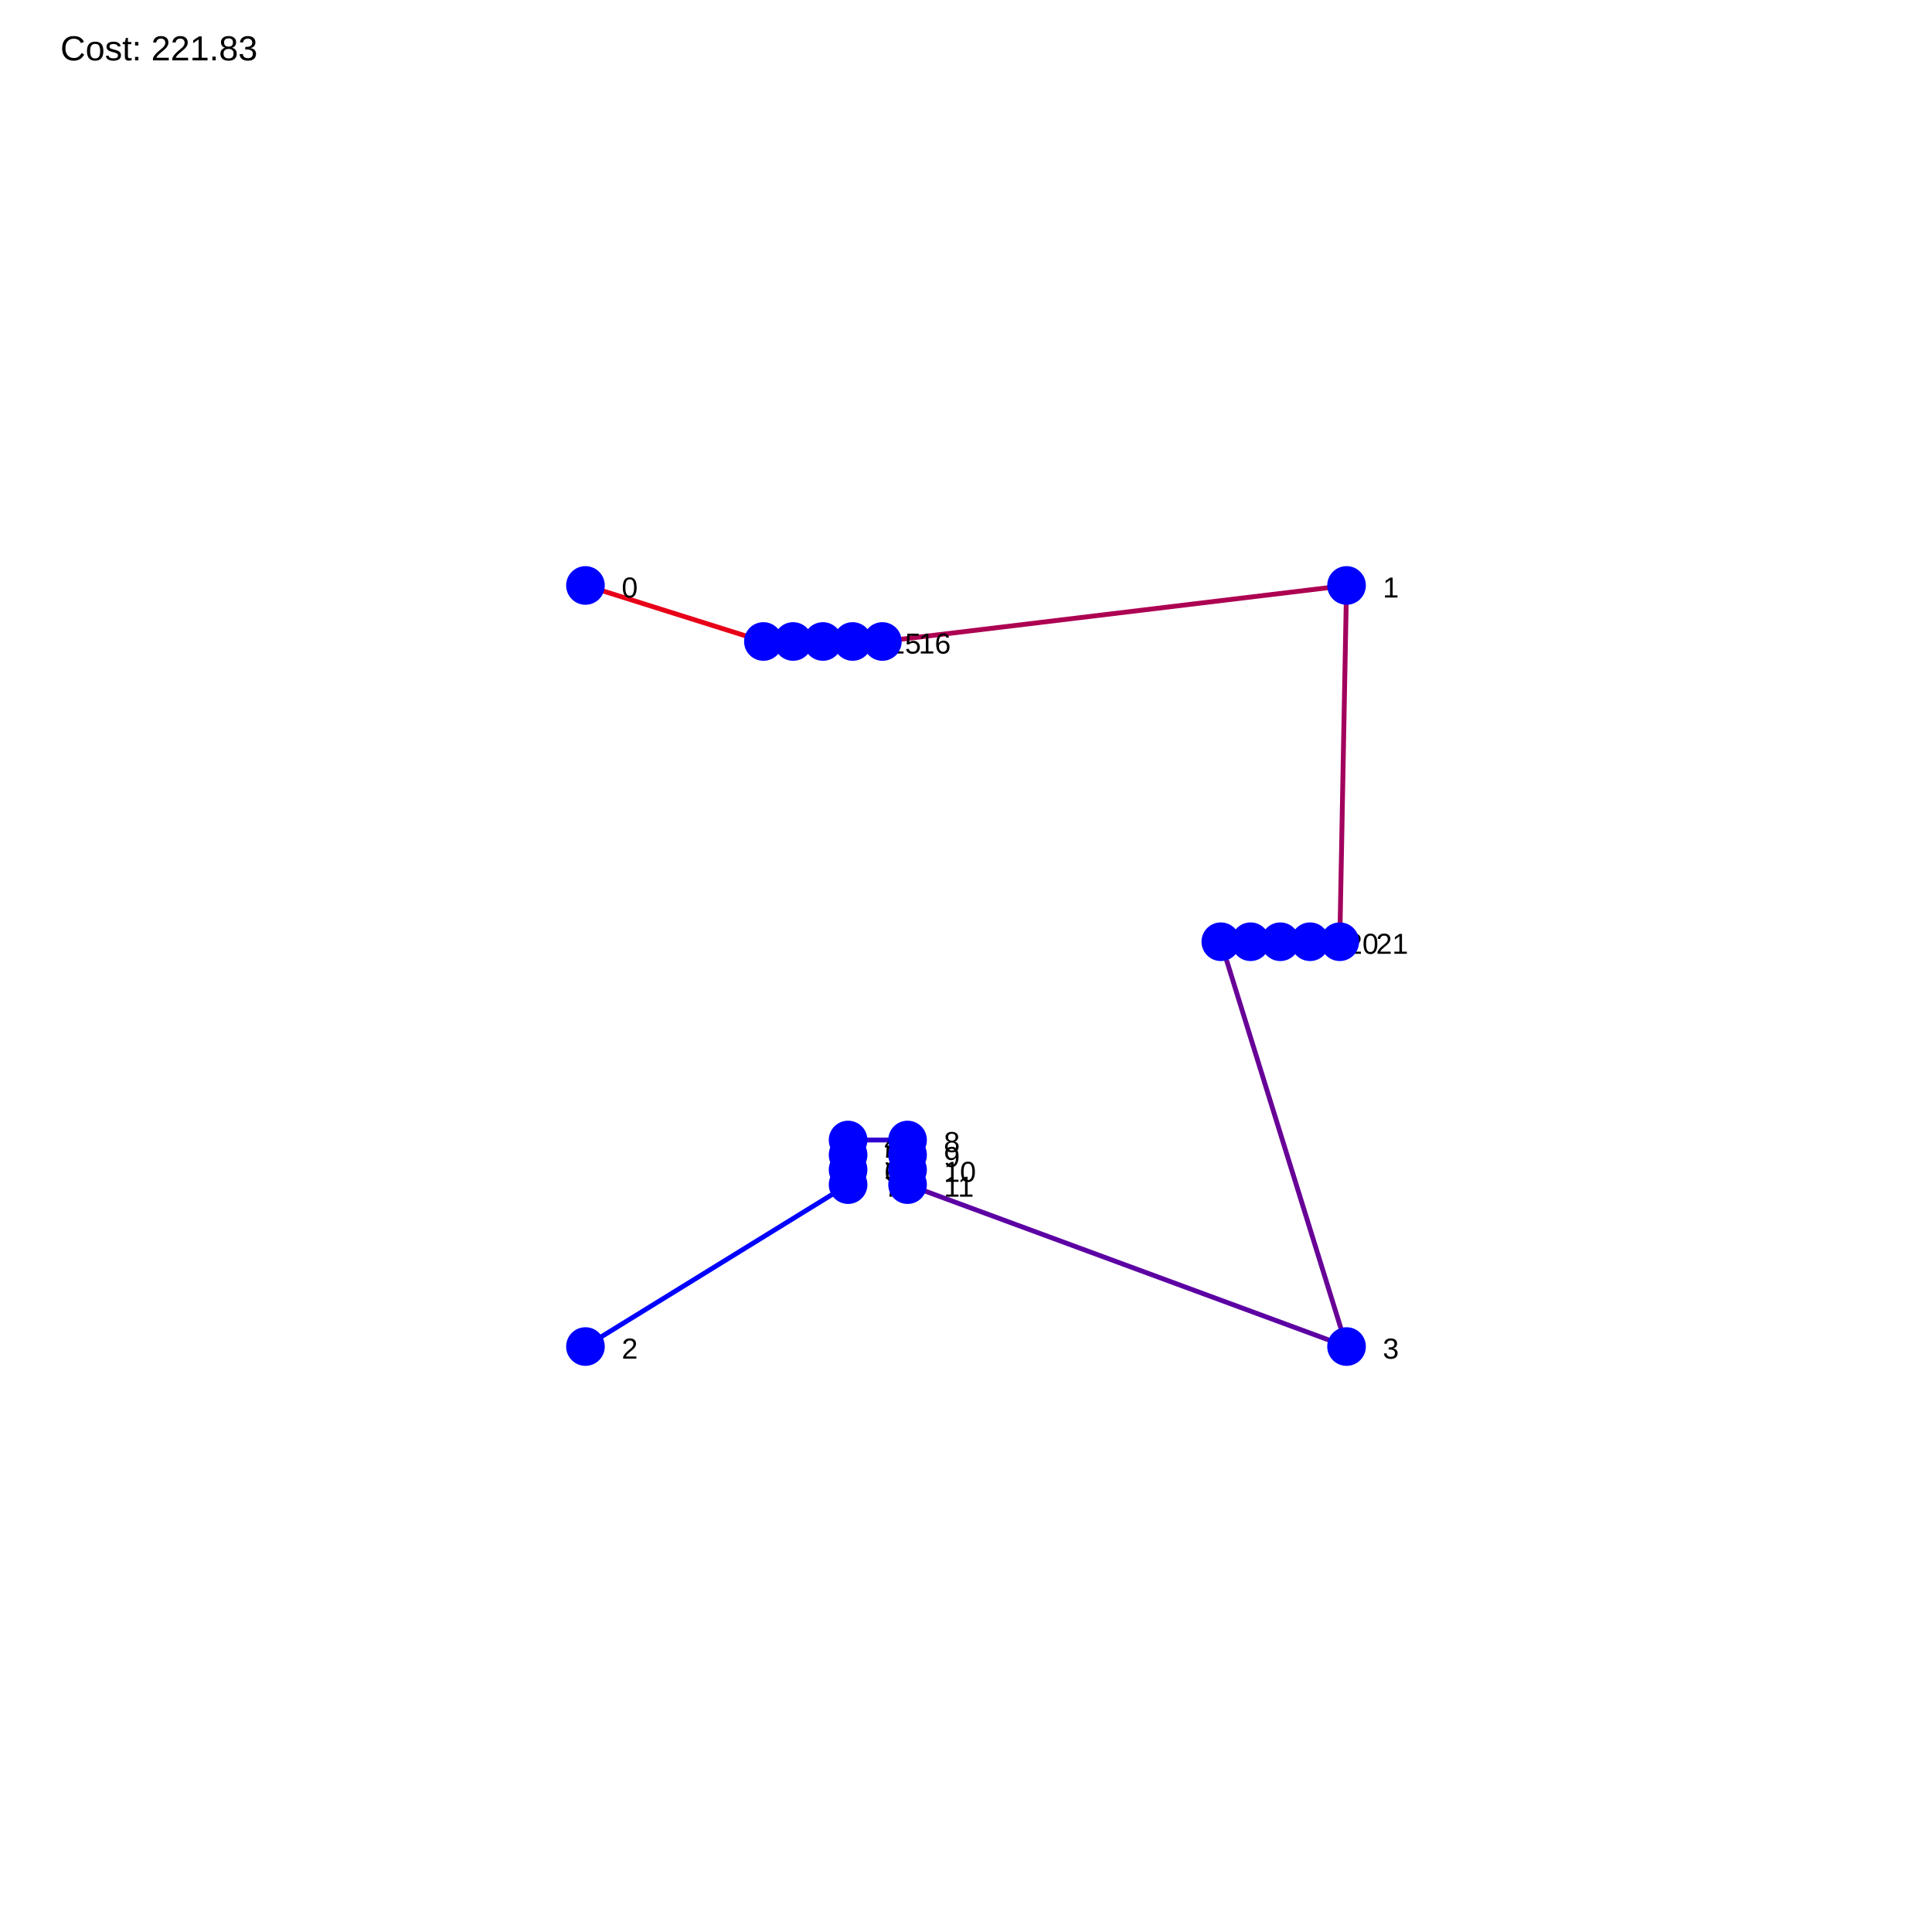
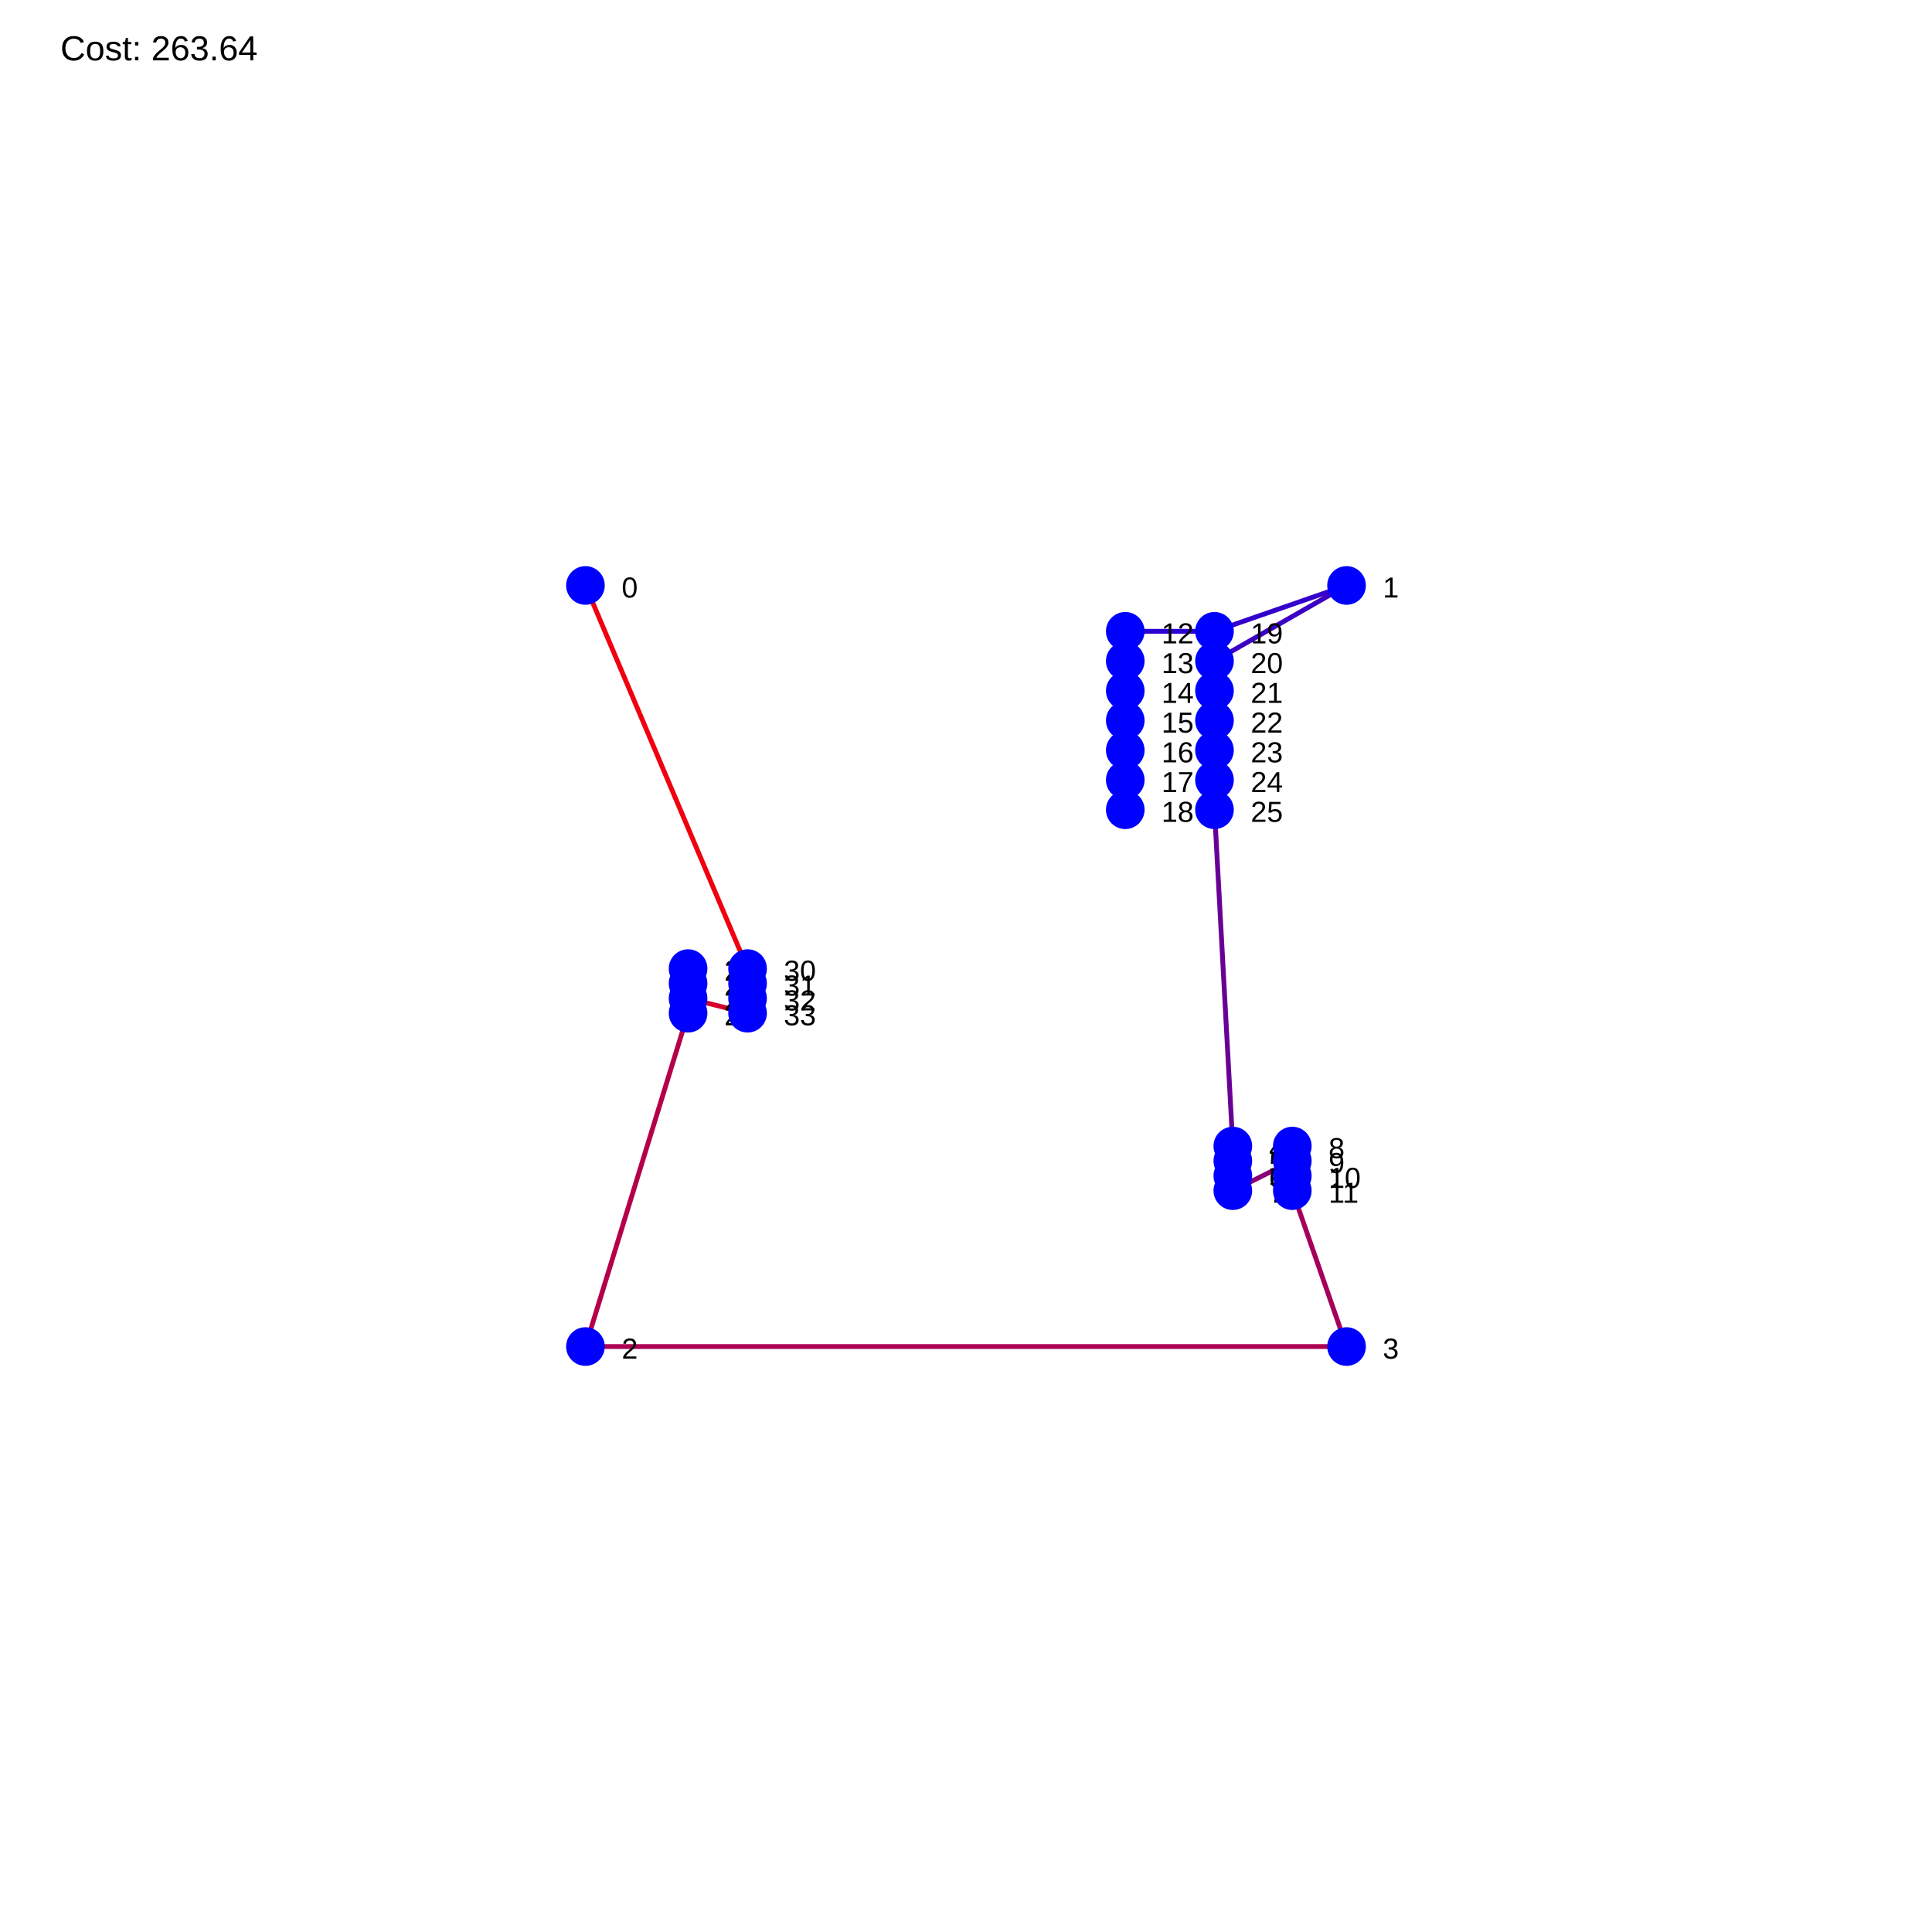
<svg xmlns="http://www.w3.org/2000/svg" width="800" height="800" viewBox="-218.182 -218.182 800 800">
  <rect x="-218.182" y="-218.182" width="800" height="800" fill="white" />
  <g>
-     <line x1="24.242" y1="339.394" x2="132.992" y2="272.348" stroke="rgb(0,0,255)" stroke-width="2" />
-     <line x1="132.992" y1="272.348" x2="132.992" y2="266.19" stroke="rgb(11,0,244)" stroke-width="2" />
-     <line x1="132.992" y1="266.19" x2="132.992" y2="260.033" stroke="rgb(23,0,232)" stroke-width="2" />
-     <line x1="132.992" y1="260.033" x2="132.992" y2="253.875" stroke="rgb(34,0,221)" stroke-width="2" />
-     <line x1="132.992" y1="253.875" x2="157.622" y2="253.875" stroke="rgb(46,0,209)" stroke-width="2" />
-     <line x1="157.622" y1="253.875" x2="157.622" y2="260.033" stroke="rgb(57,0,198)" stroke-width="2" />
-     <line x1="157.622" y1="260.033" x2="157.622" y2="266.19" stroke="rgb(69,0,186)" stroke-width="2" />
-     <line x1="157.622" y1="266.19" x2="157.622" y2="272.348" stroke="rgb(81,0,174)" stroke-width="2" />
-     <line x1="157.622" y1="272.348" x2="339.394" y2="339.394" stroke="rgb(92,0,163)" stroke-width="2" />
-     <line x1="339.394" y1="339.394" x2="287.335" y2="171.769" stroke="rgb(104,0,151)" stroke-width="2" />
-     <line x1="287.335" y1="171.769" x2="299.65" y2="171.769" stroke="rgb(115,0,140)" stroke-width="2" />
-     <line x1="299.65" y1="171.769" x2="311.965" y2="171.769" stroke="rgb(127,0,128)" stroke-width="2" />
-     <line x1="311.965" y1="171.769" x2="324.281" y2="171.769" stroke="rgb(139,0,116)" stroke-width="2" />
-     <line x1="324.281" y1="171.769" x2="336.596" y2="171.769" stroke="rgb(150,0,105)" stroke-width="2" />
-     <line x1="336.596" y1="171.769" x2="339.394" y2="24.242" stroke="rgb(162,0,93)" stroke-width="2" />
-     <line x1="339.394" y1="24.242" x2="147.184" y2="47.443" stroke="rgb(173,0,82)" stroke-width="2" />
-     <line x1="147.184" y1="47.443" x2="134.869" y2="47.443" stroke="rgb(185,0,70)" stroke-width="2" />
-     <line x1="134.869" y1="47.443" x2="122.554" y2="47.443" stroke="rgb(197,0,58)" stroke-width="2" />
-     <line x1="122.554" y1="47.443" x2="110.239" y2="47.443" stroke="rgb(208,0,47)" stroke-width="2" />
-     <line x1="110.239" y1="47.443" x2="97.924" y2="47.443" stroke="rgb(220,0,35)" stroke-width="2" />
-     <line x1="97.924" y1="47.443" x2="24.242" y2="24.242" stroke="rgb(231,0,24)" stroke-width="2" />
-     <line x1="24.242" y1="24.242" x2="24.242" y2="24.242" stroke="rgb(243,0,12)" stroke-width="2" />
+     <line x1="247.765" y1="117.118" x2="247.765" y2="104.803" stroke="rgb(0,0,255)" stroke-width="2" />
+     <line x1="247.765" y1="104.803" x2="247.765" y2="92.488" stroke="rgb(7,0,248)" stroke-width="2" />
+     <line x1="247.765" y1="92.488" x2="247.765" y2="80.173" stroke="rgb(15,0,240)" stroke-width="2" />
+     <line x1="247.765" y1="80.173" x2="247.765" y2="67.858" stroke="rgb(22,0,233)" stroke-width="2" />
+     <line x1="247.765" y1="67.858" x2="247.765" y2="55.543" stroke="rgb(30,0,225)" stroke-width="2" />
+     <line x1="247.765" y1="55.543" x2="247.765" y2="43.227" stroke="rgb(37,0,218)" stroke-width="2" />
+     <line x1="247.765" y1="43.227" x2="284.71" y2="43.227" stroke="rgb(45,0,210)" stroke-width="2" />
+     <line x1="284.71" y1="43.227" x2="339.394" y2="24.242" stroke="rgb(52,0,203)" stroke-width="2" />
+     <line x1="339.394" y1="24.242" x2="284.71" y2="55.543" stroke="rgb(60,0,195)" stroke-width="2" />
+     <line x1="284.71" y1="55.543" x2="284.71" y2="67.858" stroke="rgb(67,0,188)" stroke-width="2" />
+     <line x1="284.71" y1="67.858" x2="284.71" y2="80.173" stroke="rgb(75,0,180)" stroke-width="2" />
+     <line x1="284.71" y1="80.173" x2="284.71" y2="92.488" stroke="rgb(82,0,173)" stroke-width="2" />
+     <line x1="284.71" y1="92.488" x2="284.71" y2="104.803" stroke="rgb(90,0,165)" stroke-width="2" />
+     <line x1="284.71" y1="104.803" x2="284.71" y2="117.118" stroke="rgb(97,0,158)" stroke-width="2" />
+     <line x1="284.71" y1="117.118" x2="292.306" y2="256.377" stroke="rgb(105,0,150)" stroke-width="2" />
+     <line x1="292.306" y1="256.377" x2="292.306" y2="262.535" stroke="rgb(112,0,143)" stroke-width="2" />
+     <line x1="292.306" y1="262.535" x2="292.306" y2="268.692" stroke="rgb(120,0,135)" stroke-width="2" />
+     <line x1="292.306" y1="268.692" x2="292.306" y2="274.85" stroke="rgb(127,0,128)" stroke-width="2" />
+     <line x1="292.306" y1="274.85" x2="316.936" y2="262.535" stroke="rgb(135,0,120)" stroke-width="2" />
+     <line x1="316.936" y1="262.535" x2="316.936" y2="256.377" stroke="rgb(142,0,113)" stroke-width="2" />
+     <line x1="316.936" y1="256.377" x2="316.936" y2="268.692" stroke="rgb(150,0,105)" stroke-width="2" />
+     <line x1="316.936" y1="268.692" x2="316.936" y2="274.85" stroke="rgb(157,0,98)" stroke-width="2" />
+     <line x1="316.936" y1="274.85" x2="339.394" y2="339.394" stroke="rgb(165,0,90)" stroke-width="2" />
+     <line x1="339.394" y1="339.394" x2="24.242" y2="339.394" stroke="rgb(172,0,83)" stroke-width="2" />
+     <line x1="24.242" y1="339.394" x2="66.736" y2="201.366" stroke="rgb(180,0,75)" stroke-width="2" />
+     <line x1="66.736" y1="201.366" x2="66.736" y2="182.893" stroke="rgb(187,0,68)" stroke-width="2" />
+     <line x1="66.736" y1="182.893" x2="66.736" y2="189.051" stroke="rgb(195,0,60)" stroke-width="2" />
+     <line x1="66.736" y1="189.051" x2="66.736" y2="195.208" stroke="rgb(202,0,53)" stroke-width="2" />
+     <line x1="66.736" y1="195.208" x2="91.367" y2="201.366" stroke="rgb(210,0,45)" stroke-width="2" />
+     <line x1="91.367" y1="201.366" x2="91.367" y2="195.208" stroke="rgb(217,0,38)" stroke-width="2" />
+     <line x1="91.367" y1="195.208" x2="91.367" y2="189.051" stroke="rgb(225,0,30)" stroke-width="2" />
+     <line x1="91.367" y1="189.051" x2="91.367" y2="182.893" stroke="rgb(232,0,23)" stroke-width="2" />
+     <line x1="91.367" y1="182.893" x2="24.242" y2="24.242" stroke="rgb(240,0,15)" stroke-width="2" />
+     <line x1="24.242" y1="24.242" x2="24.242" y2="24.242" stroke="rgb(247,0,8)" stroke-width="2" />
  </g>
  <g>
    <circle cx="24.242" cy="24.242" r="8" fill="blue" />
    <text x="39.242" y="29.242" font-family="Arial" font-size="12" fill="black">0</text>
    <circle cx="339.394" cy="24.242" r="8" fill="blue" />
    <text x="354.394" y="29.242" font-family="Arial" font-size="12" fill="black">1</text>
    <circle cx="24.242" cy="339.394" r="8" fill="blue" />
    <text x="39.242" y="344.394" font-family="Arial" font-size="12" fill="black">2</text>
    <circle cx="339.394" cy="339.394" r="8" fill="blue" />
    <text x="354.394" y="344.394" font-family="Arial" font-size="12" fill="black">3</text>
-     <circle cx="132.992" cy="253.875" r="8" fill="blue" />
-     <text x="147.992" y="258.875" font-family="Arial" font-size="12" fill="black">4</text>
-     <circle cx="132.992" cy="260.033" r="8" fill="blue" />
-     <text x="147.992" y="265.033" font-family="Arial" font-size="12" fill="black">5</text>
-     <circle cx="132.992" cy="266.19" r="8" fill="blue" />
-     <text x="147.992" y="271.19" font-family="Arial" font-size="12" fill="black">6</text>
-     <circle cx="132.992" cy="272.348" r="8" fill="blue" />
-     <text x="147.992" y="277.348" font-family="Arial" font-size="12" fill="black">7</text>
-     <circle cx="157.622" cy="253.875" r="8" fill="blue" />
-     <text x="172.622" y="258.875" font-family="Arial" font-size="12" fill="black">8</text>
-     <circle cx="157.622" cy="260.033" r="8" fill="blue" />
-     <text x="172.622" y="265.033" font-family="Arial" font-size="12" fill="black">9</text>
-     <circle cx="157.622" cy="266.19" r="8" fill="blue" />
-     <text x="172.622" y="271.19" font-family="Arial" font-size="12" fill="black">10</text>
-     <circle cx="157.622" cy="272.348" r="8" fill="blue" />
-     <text x="172.622" y="277.348" font-family="Arial" font-size="12" fill="black">11</text>
-     <circle cx="97.924" cy="47.443" r="8" fill="blue" />
-     <text x="112.924" y="52.443" font-family="Arial" font-size="12" fill="black">12</text>
-     <circle cx="110.239" cy="47.443" r="8" fill="blue" />
-     <text x="125.239" y="52.443" font-family="Arial" font-size="12" fill="black">13</text>
-     <circle cx="122.554" cy="47.443" r="8" fill="blue" />
-     <text x="137.554" y="52.443" font-family="Arial" font-size="12" fill="black">14</text>
-     <circle cx="134.869" cy="47.443" r="8" fill="blue" />
-     <text x="149.869" y="52.443" font-family="Arial" font-size="12" fill="black">15</text>
-     <circle cx="147.184" cy="47.443" r="8" fill="blue" />
-     <text x="162.184" y="52.443" font-family="Arial" font-size="12" fill="black">16</text>
-     <circle cx="287.335" cy="171.769" r="8" fill="blue" />
-     <text x="302.335" y="176.769" font-family="Arial" font-size="12" fill="black">17</text>
-     <circle cx="299.65" cy="171.769" r="8" fill="blue" />
-     <text x="314.65" y="176.769" font-family="Arial" font-size="12" fill="black">18</text>
-     <circle cx="311.965" cy="171.769" r="8" fill="blue" />
-     <text x="326.965" y="176.769" font-family="Arial" font-size="12" fill="black">19</text>
-     <circle cx="324.281" cy="171.769" r="8" fill="blue" />
-     <text x="339.281" y="176.769" font-family="Arial" font-size="12" fill="black">20</text>
-     <circle cx="336.596" cy="171.769" r="8" fill="blue" />
-     <text x="351.596" y="176.769" font-family="Arial" font-size="12" fill="black">21</text>
+     <circle cx="292.306" cy="256.377" r="8" fill="blue" />
+     <text x="307.306" y="261.377" font-family="Arial" font-size="12" fill="black">4</text>
+     <circle cx="292.306" cy="262.535" r="8" fill="blue" />
+     <text x="307.306" y="267.535" font-family="Arial" font-size="12" fill="black">5</text>
+     <circle cx="292.306" cy="268.692" r="8" fill="blue" />
+     <text x="307.306" y="273.692" font-family="Arial" font-size="12" fill="black">6</text>
+     <circle cx="292.306" cy="274.85" r="8" fill="blue" />
+     <text x="307.306" y="279.85" font-family="Arial" font-size="12" fill="black">7</text>
+     <circle cx="316.936" cy="256.377" r="8" fill="blue" />
+     <text x="331.936" y="261.377" font-family="Arial" font-size="12" fill="black">8</text>
+     <circle cx="316.936" cy="262.535" r="8" fill="blue" />
+     <text x="331.936" y="267.535" font-family="Arial" font-size="12" fill="black">9</text>
+     <circle cx="316.936" cy="268.692" r="8" fill="blue" />
+     <text x="331.936" y="273.692" font-family="Arial" font-size="12" fill="black">10</text>
+     <circle cx="316.936" cy="274.85" r="8" fill="blue" />
+     <text x="331.936" y="279.85" font-family="Arial" font-size="12" fill="black">11</text>
+     <circle cx="247.765" cy="43.227" r="8" fill="blue" />
+     <text x="262.765" y="48.227" font-family="Arial" font-size="12" fill="black">12</text>
+     <circle cx="247.765" cy="55.543" r="8" fill="blue" />
+     <text x="262.765" y="60.543" font-family="Arial" font-size="12" fill="black">13</text>
+     <circle cx="247.765" cy="67.858" r="8" fill="blue" />
+     <text x="262.765" y="72.858" font-family="Arial" font-size="12" fill="black">14</text>
+     <circle cx="247.765" cy="80.173" r="8" fill="blue" />
+     <text x="262.765" y="85.173" font-family="Arial" font-size="12" fill="black">15</text>
+     <circle cx="247.765" cy="92.488" r="8" fill="blue" />
+     <text x="262.765" y="97.488" font-family="Arial" font-size="12" fill="black">16</text>
+     <circle cx="247.765" cy="104.803" r="8" fill="blue" />
+     <text x="262.765" y="109.803" font-family="Arial" font-size="12" fill="black">17</text>
+     <circle cx="247.765" cy="117.118" r="8" fill="blue" />
+     <text x="262.765" y="122.118" font-family="Arial" font-size="12" fill="black">18</text>
+     <circle cx="284.71" cy="43.227" r="8" fill="blue" />
+     <text x="299.71" y="48.227" font-family="Arial" font-size="12" fill="black">19</text>
+     <circle cx="284.71" cy="55.543" r="8" fill="blue" />
+     <text x="299.71" y="60.543" font-family="Arial" font-size="12" fill="black">20</text>
+     <circle cx="284.71" cy="67.858" r="8" fill="blue" />
+     <text x="299.71" y="72.858" font-family="Arial" font-size="12" fill="black">21</text>
+     <circle cx="284.71" cy="80.173" r="8" fill="blue" />
+     <text x="299.71" y="85.173" font-family="Arial" font-size="12" fill="black">22</text>
+     <circle cx="284.71" cy="92.488" r="8" fill="blue" />
+     <text x="299.71" y="97.488" font-family="Arial" font-size="12" fill="black">23</text>
+     <circle cx="284.71" cy="104.803" r="8" fill="blue" />
+     <text x="299.71" y="109.803" font-family="Arial" font-size="12" fill="black">24</text>
+     <circle cx="284.71" cy="117.118" r="8" fill="blue" />
+     <text x="299.71" y="122.118" font-family="Arial" font-size="12" fill="black">25</text>
+     <circle cx="66.736" cy="182.893" r="8" fill="blue" />
+     <text x="81.736" y="187.893" font-family="Arial" font-size="12" fill="black">26</text>
+     <circle cx="66.736" cy="189.051" r="8" fill="blue" />
+     <text x="81.736" y="194.051" font-family="Arial" font-size="12" fill="black">27</text>
+     <circle cx="66.736" cy="195.208" r="8" fill="blue" />
+     <text x="81.736" y="200.208" font-family="Arial" font-size="12" fill="black">28</text>
+     <circle cx="66.736" cy="201.366" r="8" fill="blue" />
+     <text x="81.736" y="206.366" font-family="Arial" font-size="12" fill="black">29</text>
+     <circle cx="91.367" cy="182.893" r="8" fill="blue" />
+     <text x="106.367" y="187.893" font-family="Arial" font-size="12" fill="black">30</text>
+     <circle cx="91.367" cy="189.051" r="8" fill="blue" />
+     <text x="106.367" y="194.051" font-family="Arial" font-size="12" fill="black">31</text>
+     <circle cx="91.367" cy="195.208" r="8" fill="blue" />
+     <text x="106.367" y="200.208" font-family="Arial" font-size="12" fill="black">32</text>
+     <circle cx="91.367" cy="201.366" r="8" fill="blue" />
+     <text x="106.367" y="206.366" font-family="Arial" font-size="12" fill="black">33</text>
  </g>
-   <text x="-193.182" y="-193.182" font-family="Arial" font-size="14.4" fill="black"> Cost: 221.83</text>
+   <text x="-193.182" y="-193.182" font-family="Arial" font-size="14.4" fill="black"> Cost: 263.64</text>
</svg>
